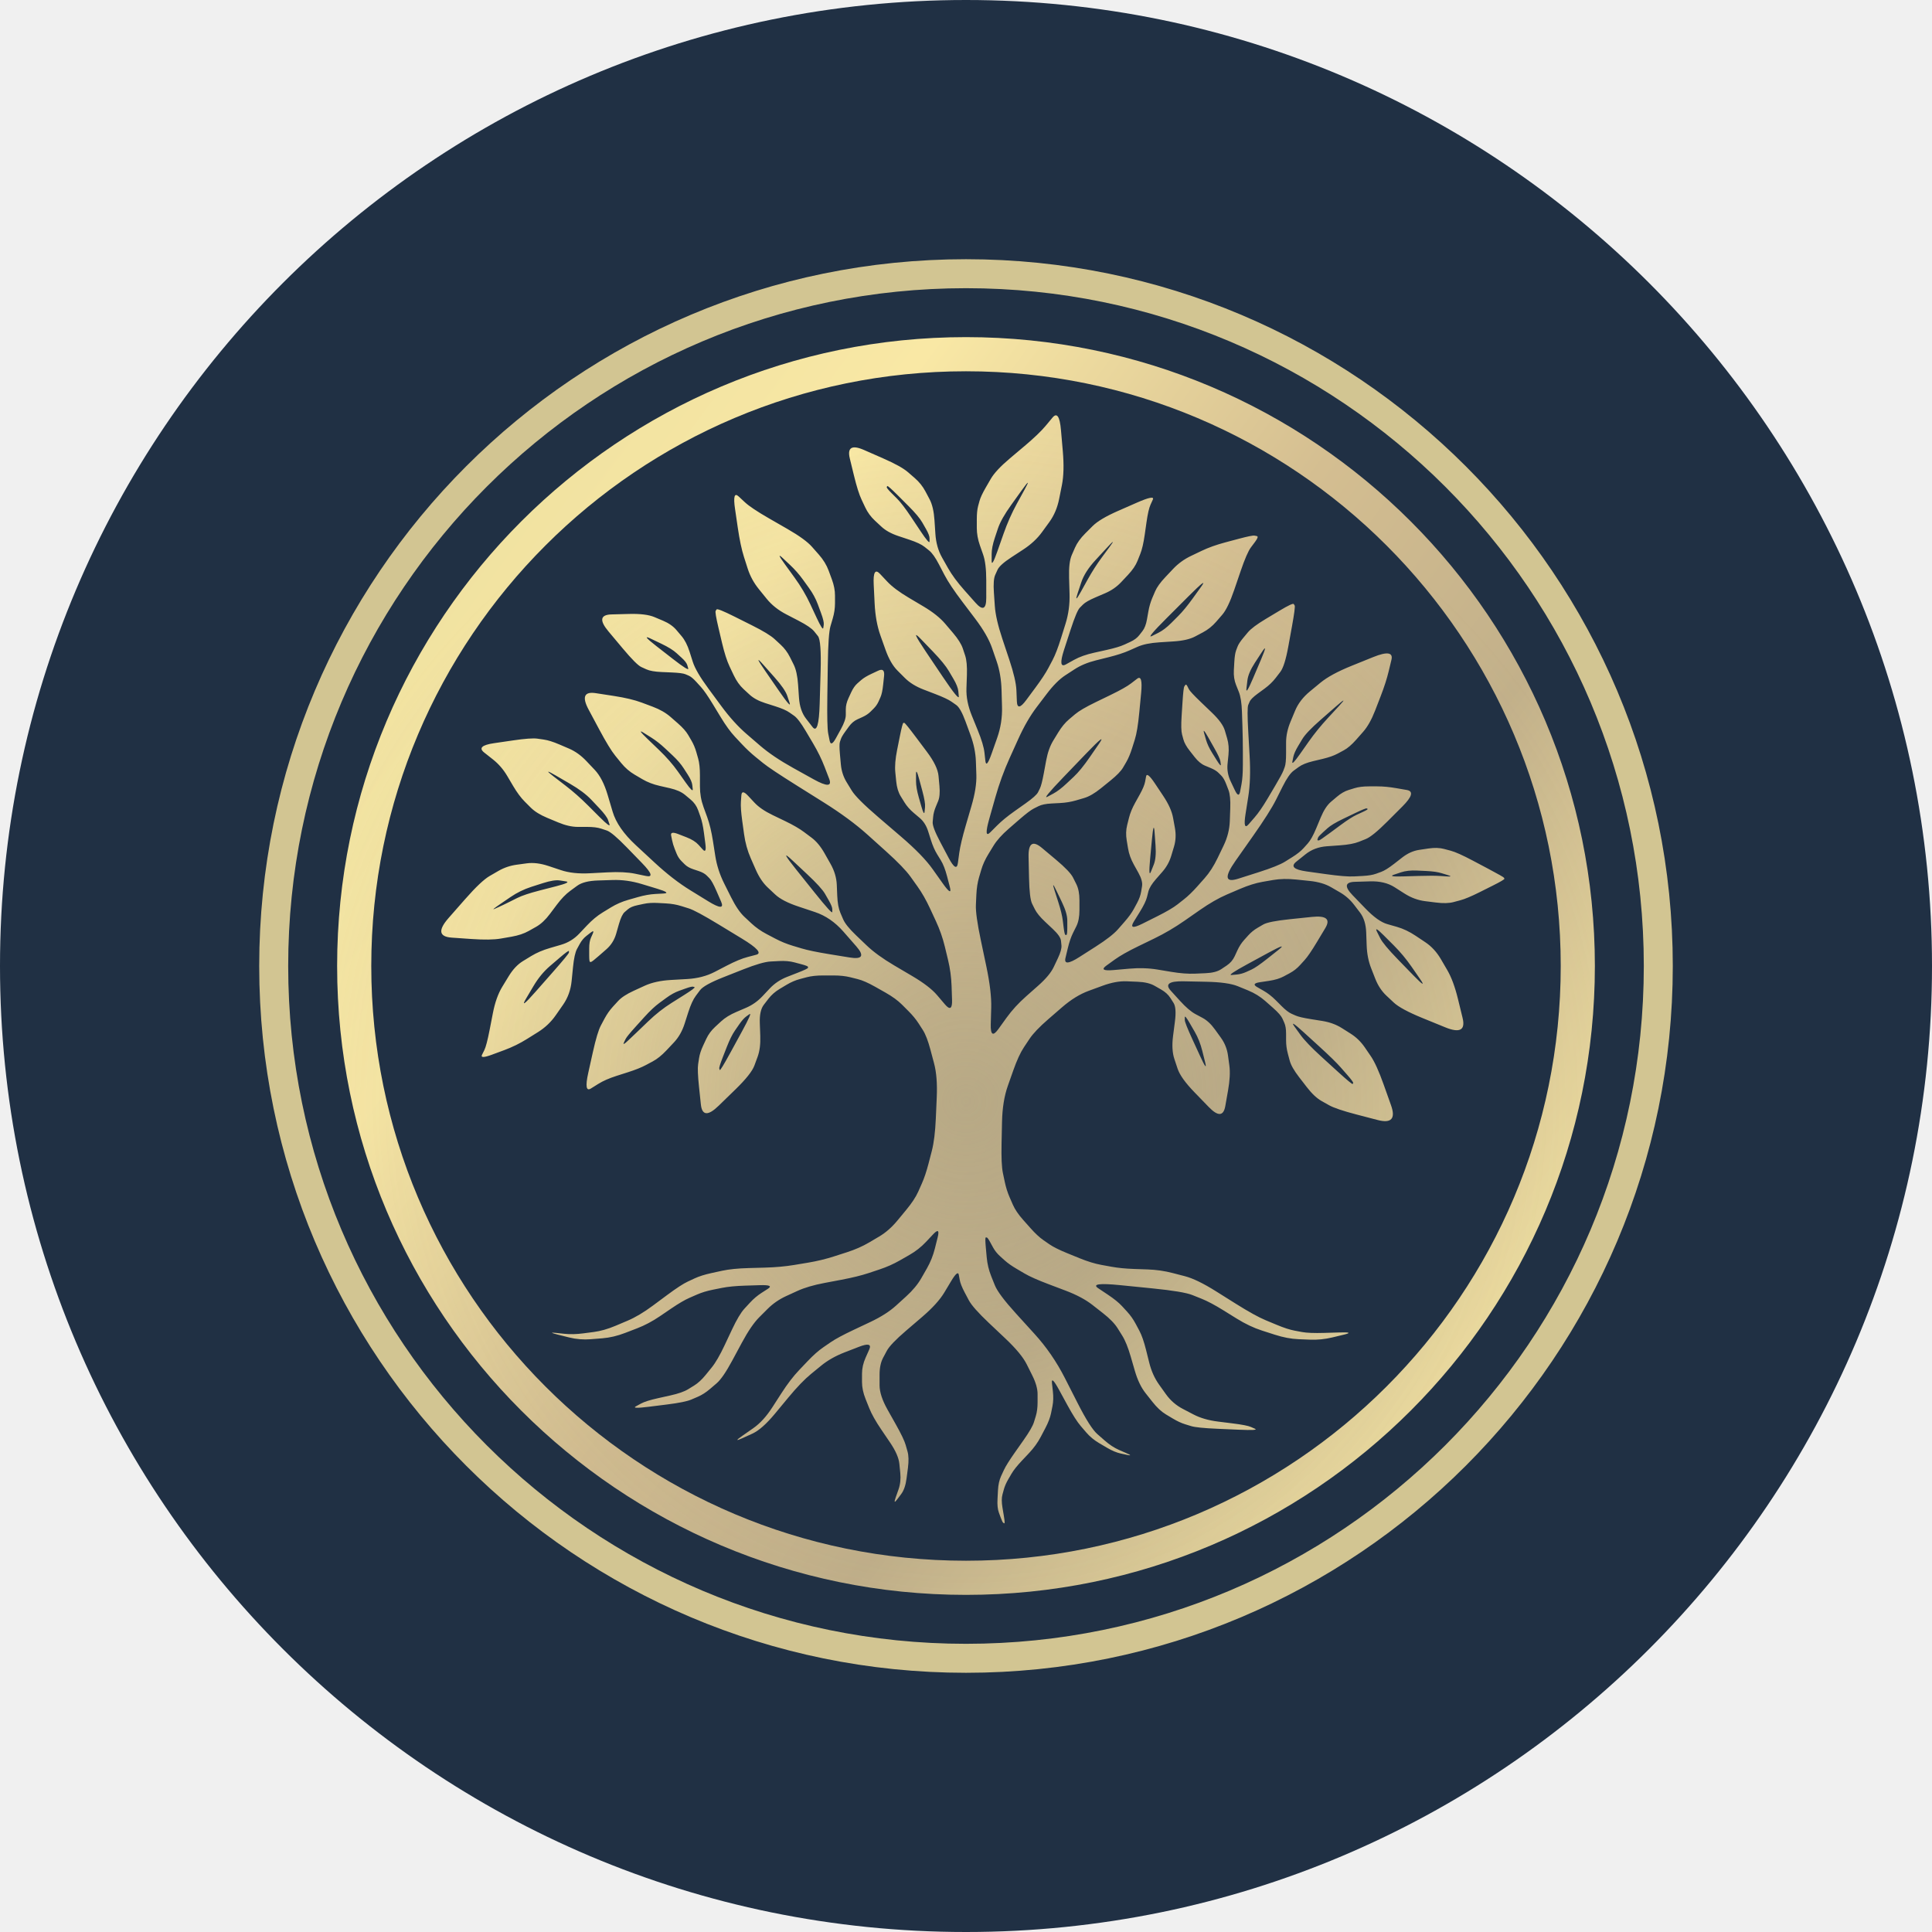
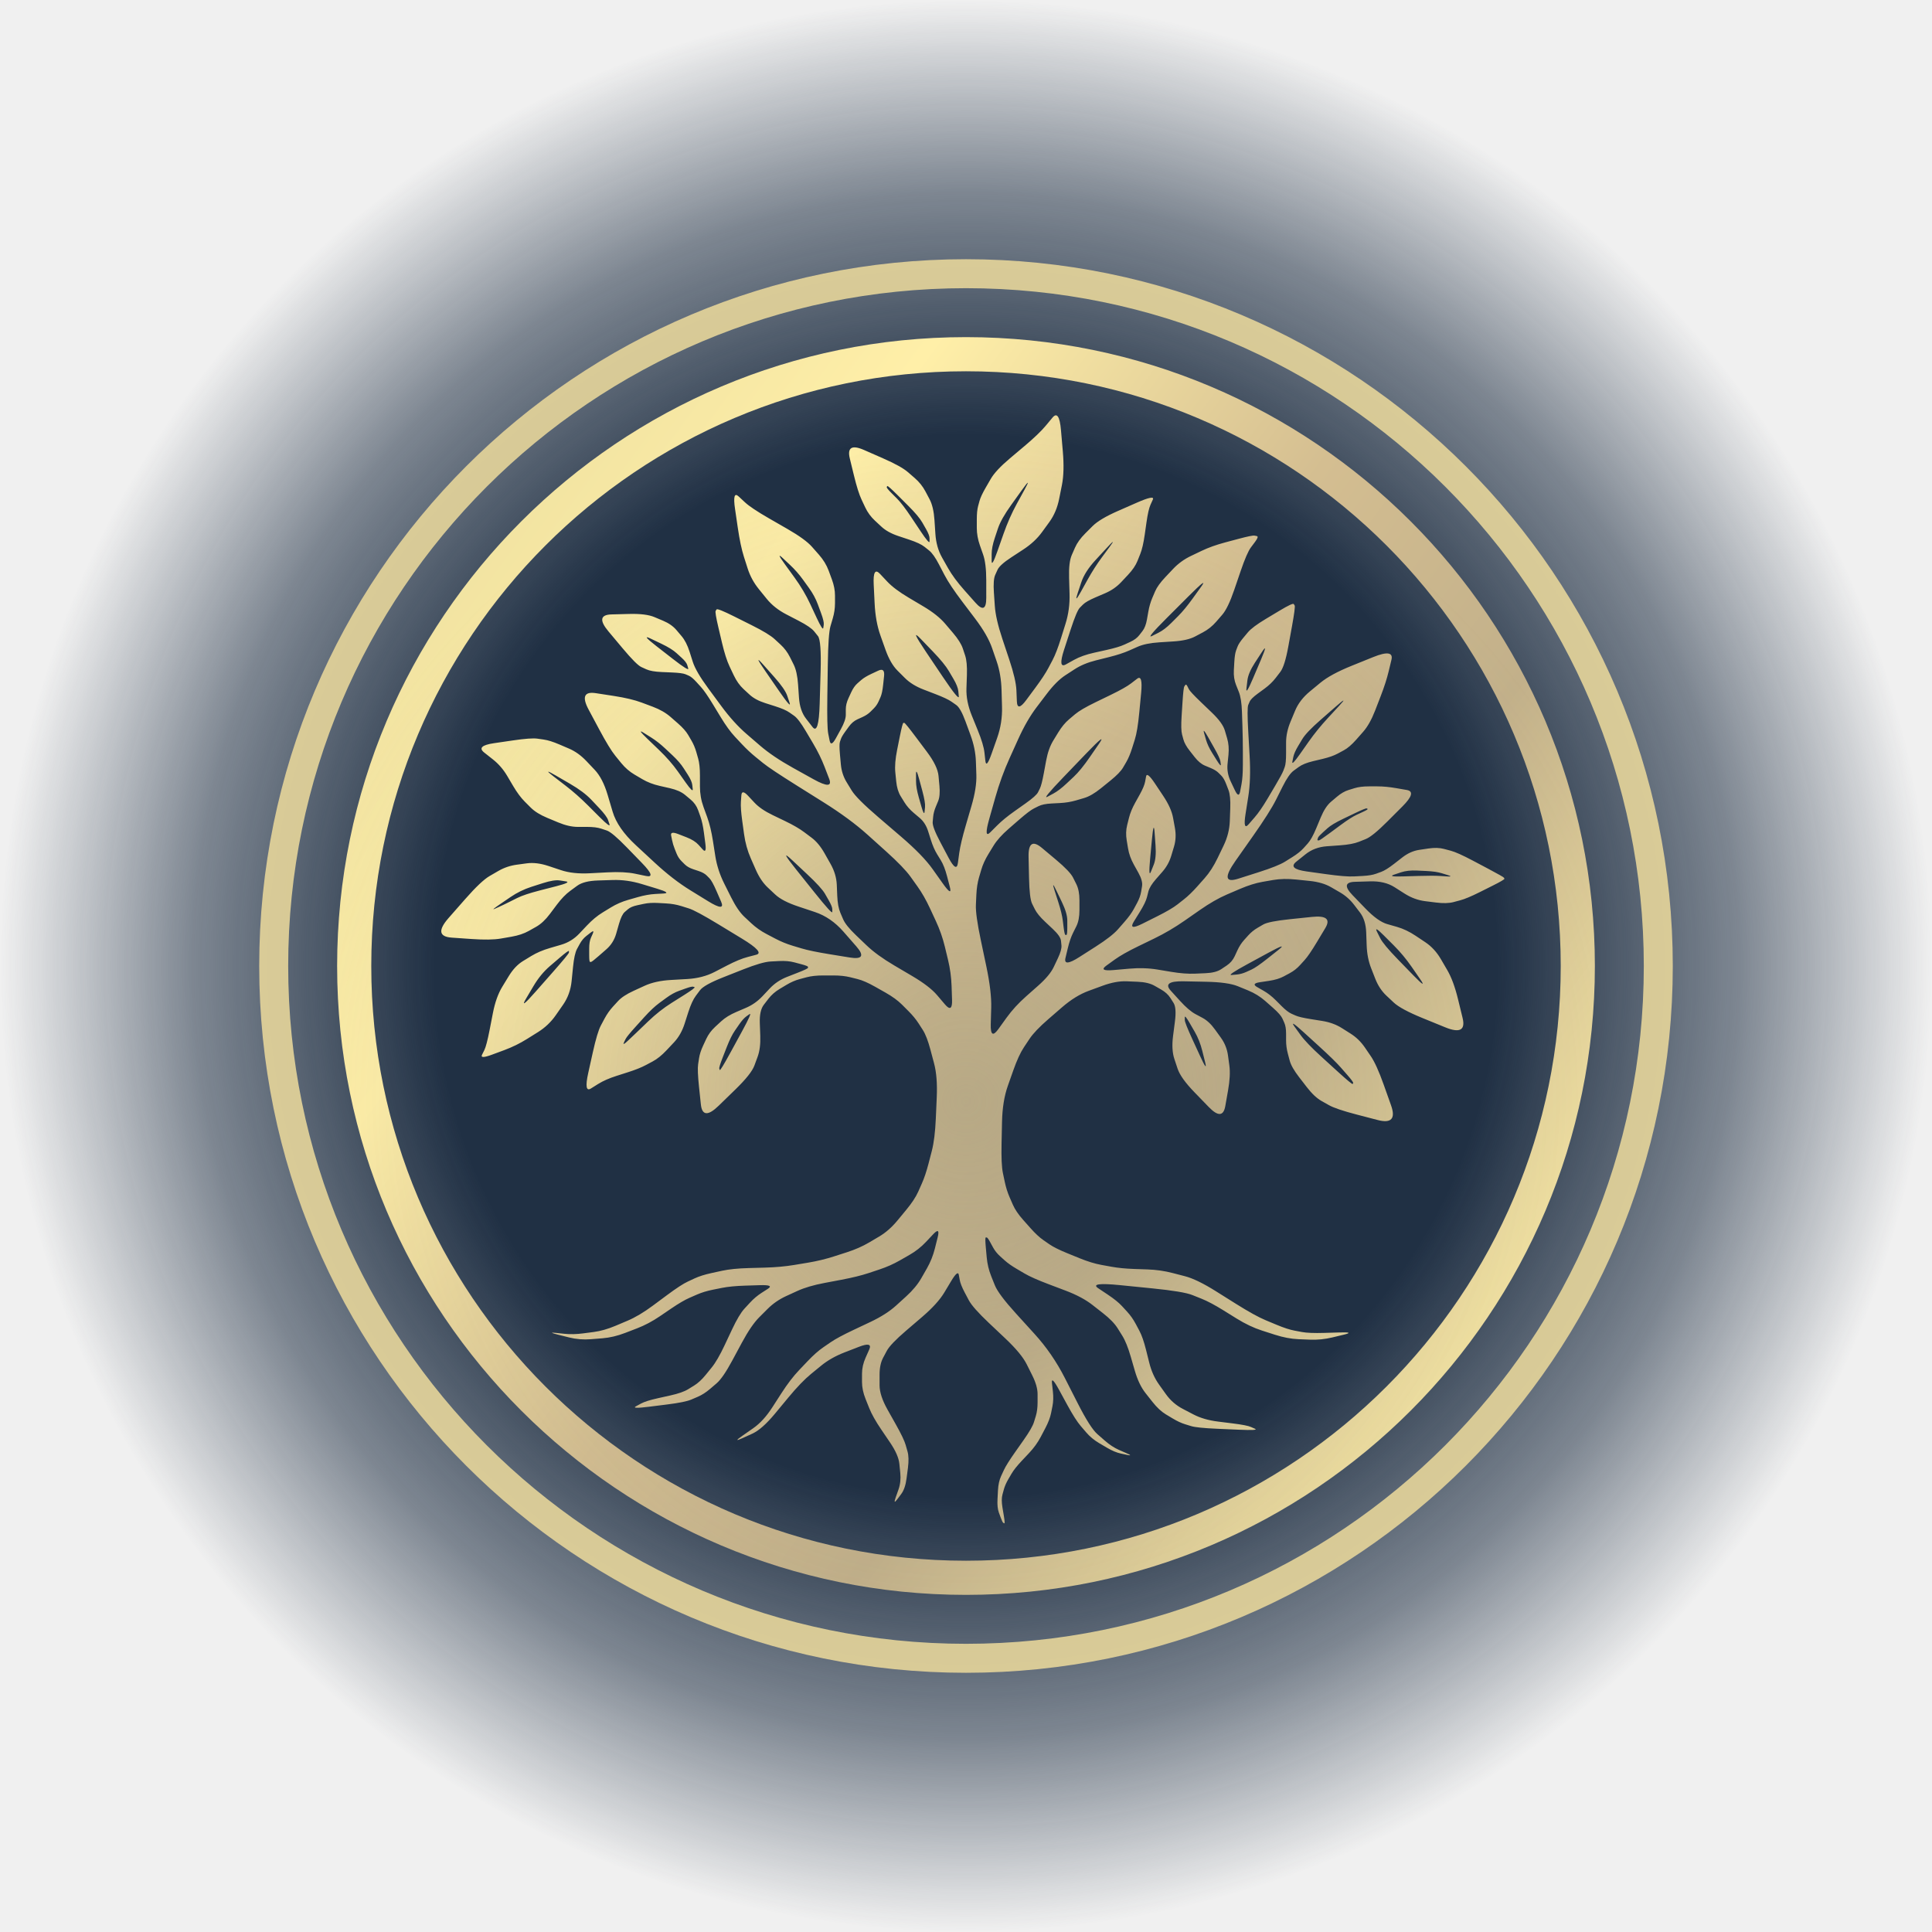
<svg xmlns="http://www.w3.org/2000/svg" viewBox="0 0 1200 1200">
-   <circle cx="600" cy="600" r="600" fill="#203044" />
  <defs>
-     <linearGradient id="mark-gold" x1="0" y1="144" x2="1200" y2="1032" gradientUnits="userSpaceOnUse">
+     <radialGradient id="halo" cx="600" cy="600" r="600" gradientUnits="userSpaceOnUse">
+       <stop offset="0" stop-color="#203044" />
+       <stop offset=".55" stop-color="#203044" />
+       <stop offset=".8" stop-color="#203044" stop-opacity=".55" />
+       <stop offset="1" stop-color="#203044" stop-opacity="0" />
+     </radialGradient>
+   </defs>
+   <circle cx="600" cy="600" r="600" fill="url(#halo)" />
+   <defs>
+     <linearGradient id="fraunces-gold" x1="0" y1="144" x2="1200" y2="1032" gradientUnits="userSpaceOnUse">
      <stop offset="0" stop-color="#C2B08A" />
      <stop offset=".22" stop-color="#EFE1A0" />
-       <stop offset=".34" stop-color="#F9E8A5" />
+       <stop offset=".34" stop-color="#FFEFA8" />
      <stop offset=".5" stop-color="#D4BE91" />
      <stop offset=".62" stop-color="#C2B08A" />
-       <stop offset=".8" stop-color="#F9E8A5" />
+       <stop offset=".8" stop-color="#FFEFA8" />
      <stop offset="1" stop-color="#A79D7F" />
    </linearGradient>
-     <radialGradient id="mark-grey" cx="600" cy="684" r="432" gradientUnits="userSpaceOnUse">
+     <radialGradient id="fraunces-grey" cx="600" cy="684" r="432" gradientUnits="userSpaceOnUse">
      <stop stop-color="#A79D7F" stop-opacity=".58" />
      <stop offset=".5" stop-color="#A79D7F" stop-opacity=".22" />
      <stop offset="1" stop-color="#A79D7F" stop-opacity="0" />
    </radialGradient>
-     <mask id="mark-shape" maskUnits="userSpaceOnUse" x="0" y="0" width="1200" height="1200" style="mask-type:alpha">
+     <mask id="fraunces-shape" maskUnits="userSpaceOnUse" x="0" y="0" width="1200" height="1200" style="mask-type:alpha">
      <g transform="translate(147.5349 147.5349) scale(0.8837209)">
        <circle cx="512" cy="512" r="430" fill="none" stroke="#FFFFFF" stroke-width="24" />
        <path d="M692.05 243.94L692.05 243.94Q697 238 698.32 253.18L699.68 268.82Q701 284 699.02 293.9L696.98 304.1Q695 314 689.72 321.26L684.28 328.74Q679 336 670.42 341.61L661.58 347.39Q653 353 651.35 356.63L649.65 360.37Q648 364 648.66 373.57L649.34 383.43Q650 393 654.95 407.85L660.05 423.15Q665 438 665.33 445.92L665.67 454.08Q666 462 672.6 453.09L679.4 443.91Q686 435 688.97 429.39L692.03 423.61Q695 418 698.3 407.44L701.7 396.56Q705 386 704.67 374.45L704.33 362.55Q704 351 706.31 345.72L708.69 340.28Q711 335 716.28 329.72L721.72 324.28Q727 319 740.53 313.06L754.47 306.94Q768 301 766.35 304.63L764.65 308.37Q763 312 761.68 321.24L760.32 330.76Q759 340 757.02 344.95L754.98 350.05Q753 355 748.05 360.28L742.95 365.72Q738 371 731.07 373.97L723.93 377.03Q717 380 714.69 382.31L712.31 384.69Q710 387 705.38 401.19L700.62 415.81Q696 430 701.94 426.7L708.06 423.3Q714 420 722.91 418.02L732.09 415.98Q741 414 745.29 412.02L749.71 409.98Q754 408 756.31 405.03L758.69 401.97Q761 399 761.99 393.39L763.01 387.61Q764 382 765.98 377.38L768.02 372.62Q770 368 775.61 362.06L781.39 355.94Q787 350 794.59 346.37L802.41 342.63Q810 339 819.9 336.36L830.1 333.64Q840 331 841.65 331.33L843.35 331.67Q845 332 842.03 335.96L838.97 340.04Q836 344 831.38 357.53L826.62 371.47Q822 385 817.71 389.95L813.29 395.05Q809 400 803.39 402.97L797.61 406.03Q792 409 781.77 409.66L771.23 410.34Q761 411 755.06 413.64L748.94 416.36Q743 419 733.76 421.31L724.24 423.69Q715 426 708.4 430.29L701.6 434.71Q695 439 687.74 448.57L680.26 458.43Q673 468 666.73 481.86L660.27 496.14Q654 510 649.71 525.18L645.29 540.82Q641 556 645.95 551.05L651.05 545.95Q656 541 663.92 535.39L672.08 529.61Q680 524 681.32 521.36L682.68 518.64Q684 516 685.65 507.09L687.35 497.91Q689 489 692.63 483.06L696.37 476.94Q700 471 704.29 467.37L708.71 463.63Q713 460 723.89 454.72L735.11 449.28Q746 444 750.29 440.7L754.71 437.3Q759 434 757.68 447.86L756.32 462.14Q755 476 753.02 482.27L750.98 488.73Q749 495 746.69 498.96L744.31 503.04Q742 507 735.07 512.61L727.93 518.39Q721 524 715.39 525.65L709.61 527.35Q704 529 697.73 529.33L691.27 529.67Q685 530 681.7 531.65L678.3 533.35Q675 535 667.41 541.6L659.59 548.4Q652 555 648.37 560.94L644.63 567.06Q641 573 639.35 578.61L637.65 584.39Q636 590 635.67 597.26L635.33 604.74Q635 612 638.96 630.81L643.04 650.19Q647 669 646.67 680.88L646.33 693.12Q646 705 651.94 696.75L658.06 688.25Q664 680 672.58 672.41L681.42 664.59Q690 657 692.97 650.73L696.03 644.27Q699 638 698.67 634.7L698.33 631.3Q698 628 692.39 622.72L686.61 617.28Q681 612 679.02 608.04L676.98 603.96Q675 600 674.67 584.82L674.33 569.18Q674 554 684.23 562.58L694.77 571.42Q705 580 707.31 584.62L709.69 589.38Q712 594 712 601.26L712 608.74Q712 616 709.69 620.62L707.31 625.38Q705 630 703.35 636.93L701.65 644.07Q700 651 711.88 643.41L724.12 635.59Q736 628 740.62 622.72L745.38 617.28Q750 612 752.31 607.71L754.69 603.29Q757 599 757.66 595.04L758.34 590.96Q759 587 755.7 581.06L752.3 574.94Q749 569 748.01 563.06L746.99 556.94Q746 551 747.32 545.72L748.68 540.28Q750 535 753.3 529.06L756.7 522.94Q760 517 760.66 513.37L761.34 509.63Q762 506 767.94 514.91L774.06 524.09Q780 533 781.32 540.26L782.68 547.74Q784 555 782.02 561.6L779.98 568.4Q778 575 773.38 580.28L768.62 585.72Q764 591 763.01 594.96L761.99 599.04Q761 603 756.71 609.93L752.29 617.07Q748 624 758.56 618.72L769.44 613.28Q780 608 784.62 604.37L789.38 600.63Q794 597 799.28 591.06L804.72 584.94Q810 579 814.29 570.09L818.71 560.91Q823 552 823.33 542.76L823.67 533.24Q824 524 822.35 519.71L820.65 515.29Q819 511 817.02 509.02L814.98 506.98Q813 505 809.04 503.35L804.96 501.65Q801 500 797.37 495.38L793.63 490.62Q790 486 789.01 482.37L787.99 478.63Q787 475 787.66 464.77L788.34 454.23Q789 444 789.66 443.01L790.34 441.99Q791 441 791.99 442.98L793.01 445.02Q794 447 801.92 454.59L810.08 462.41Q818 470 819.65 475.61L821.35 481.39Q823 487 822.34 493.6L821.66 500.4Q821 507 823.97 513.27L827.03 519.73Q830 526 830.99 520.72L832.01 515.28Q833 510 833 500.76L833 491.24Q833 482 832.67 472.1L832.33 461.9Q832 452 830.02 447.05L827.98 441.95Q826 437 826.33 431.06L826.67 424.94Q827 419 827.99 416.36L829.01 413.64Q830 411 833.3 407.04L836.7 402.96Q840 399 849.9 393.06L860.1 386.94Q870 381 870.66 381.99L871.34 383.01Q872 384 869.36 398.52L866.64 413.48Q864 428 860.7 432.29L857.3 436.71Q854 441 849.05 444.63L843.95 448.37Q839 452 838.01 454.31L836.99 456.69Q836 459 836.99 476.49L838.01 494.51Q839 512 837.02 524.54L834.98 537.46Q833 550 837.29 545.05L841.71 539.95Q846 535 851.28 526.09L856.72 516.91Q862 508 862.99 505.36L864.01 502.64Q865 500 865 492.41L865 484.59Q865 477 868.3 469.08L871.7 460.92Q875 453 882.59 446.73L890.41 440.27Q898 434 913.51 427.73L929.49 421.27Q945 415 943.02 423.25L940.98 431.75Q939 440 935.04 450.23L930.96 460.77Q927 471 922.05 476.61L916.95 482.39Q912 488 907.71 490.31L903.29 492.69Q899 495 892.07 496.65L884.93 498.35Q878 500 874.37 502.64L870.63 505.36Q867 508 862.38 517.24L857.62 526.76Q853 536 840.46 553.82L827.54 572.18Q815 590 829.52 585.38L844.48 580.62Q859 576 864.28 572.7L869.72 569.3Q875 566 877.97 562.7L881.03 559.3Q884 556 887.3 548.08L890.7 539.92Q894 532 898.29 528.37L902.71 524.63Q907 521 911.29 519.68L915.71 518.32Q920 517 926.27 517L932.73 517Q939 517 946.59 518.32L954.41 519.68Q962 521 951.11 531.89L939.89 543.11Q929 554 924.05 555.98L918.95 558.02Q914 560 904.76 560.66L895.24 561.34Q886 562 879.4 567.28L872.6 572.72Q866 578 880.19 579.98L894.81 582.02Q909 584 915.27 583.67L921.73 583.33Q928 583 931.63 581.68L935.37 580.32Q939 579 944.94 574.38L951.06 569.62Q957 565 963.6 564.01L970.4 562.99Q977 562 981.95 563.32L987.05 564.68Q992 566 1003.22 571.94L1014.78 578.06Q1026 584 1026.33 584.66L1026.67 585.34Q1027 586 1017.76 590.62L1008.24 595.38Q999 600 994.05 601.32L988.95 602.68Q984 604 976.08 603.01L967.92 601.99Q960 601 952.74 596.38L945.26 591.62Q938 587 927.11 587.33L915.89 587.67Q905 588 914.24 597.57L923.76 607.43Q933 617 939.93 618.98L947.07 621.02Q954 623 960.93 627.62L968.07 632.38Q975 637 979.62 644.92L984.38 653.08Q989 661 992.3 674.53L995.7 688.47Q999 702 982.83 695.4L966.17 688.6Q950 682 944.72 677.05L939.28 671.95Q934 667 931.03 659.41L927.97 651.59Q925 644 924.67 634.76L924.33 625.24Q924 616 919.71 610.39L915.29 604.61Q911 599 904.73 595.37L898.27 591.63Q892 588 882.43 587.01L872.57 585.99Q863 585 855.41 586.32L847.59 587.68Q840 589 830.76 592.96L821.24 597.04Q812 601 801.11 608.59L789.89 616.41Q779 624 767.45 629.61L755.55 635.39Q744 641 738.06 645.29L731.94 649.71Q726 654 737.22 653.01L748.78 651.99Q760 651 769.9 652.65L780.1 654.35Q790 656 797.59 655.67L805.41 655.33Q813 655 816.96 652.36L821.04 649.64Q825 647 826.98 642.71L829.02 638.29Q831 634 833.97 630.7L837.03 627.3Q840 624 843.96 621.69L848.04 619.31Q852 617 867.84 615.35L884.16 613.65Q900 612 894.06 621.9L887.94 632.1Q882 642 878.7 645.63L875.3 649.37Q872 653 867.71 655.31L863.29 657.69Q859 660 852.4 660.99L845.6 662.01Q839 663 843.62 665.64L848.38 668.36Q853 671 857.29 675.29L861.71 679.71Q866 684 868.97 685.32L872.03 686.68Q875 688 883.25 689.32L891.75 690.68Q900 692 906.27 695.96L912.73 700.04Q919 704 923.29 710.27L927.71 716.73Q932 723 937.28 737.85L942.72 753.15Q948 768 932.82 764.04L917.18 759.96Q902 756 896.72 753.03L891.28 749.97Q886 747 880.39 739.74L874.61 732.26Q869 725 867.68 720.05L866.32 714.95Q865 710 865 705.05L865 699.95Q865 695 863.68 692.03L862.32 688.97Q861 686 855.39 681.05L849.61 675.95Q844 671 836.74 668.03L829.26 664.97Q822 662 805.83 661.67L789.17 661.33Q773 661 779.6 668.26L786.4 675.74Q793 683 797.95 685.64L803.05 688.36Q808 691 812.29 696.94L816.71 703.06Q821 709 821.99 716.26L823.01 723.74Q824 731 822.02 742.22L819.98 753.78Q818 765 807.77 754.44L797.23 743.56Q787 733 784.69 726.07L782.31 718.93Q780 712 781.32 701.77L782.68 691.23Q784 681 781.69 677.37L779.31 673.63Q777 670 772.38 667.36L767.62 664.64Q763 662 755.08 661.67L746.92 661.33Q739 661 729.1 664.63L718.9 668.37Q709 672 699.1 680.58L688.9 689.42Q679 698 675.04 703.94L670.96 710.06Q667 716 663.04 727.22L658.96 738.78Q655 750 654.67 765.51L654.33 781.49Q654 797 655.32 803.27L656.68 809.73Q658 816 660.31 821.28L662.69 826.72Q665 832 670.28 837.94L675.72 844.06Q681 850 685.29 852.97L689.71 856.03Q694 859 702.91 862.63L712.09 866.37Q721 870 728.26 871.32L735.74 872.68Q743 874 752.57 874.33L762.43 874.67Q772 875 780.91 877.31L790.09 879.69Q799 882 813.19 890.91L827.81 900.09Q842 909 849.92 912.3L858.08 915.7Q866 919 871.28 919.99L876.72 921.01Q882 922 893.22 921.67L904.78 921.33Q916 921 907.75 922.98L899.25 925.02Q891 927 882.75 926.67L874.25 926.33Q866 926 856.76 923.03L847.24 919.97Q838 917 828.43 911.06L818.57 904.94Q809 899 802.4 896.36L795.6 893.64Q789 891 765.9 888.69L742.1 886.31Q719 884 725.93 888.62L733.07 893.38Q740 898 743.63 901.96L747.37 906.04Q751 910 753.64 914.95L756.36 920.05Q759 925 761.31 934.24L763.69 943.76Q766 953 770.95 959.93L776.05 967.07Q781 974 788.59 977.96L796.41 982.04Q804 986 814.56 987.32L825.44 988.68Q836 990 838.97 991.32L842.03 992.68Q845 994 829.82 993.34L814.18 992.66Q799 992 794.71 990.68L790.29 989.32Q786 988 781.05 985.03L775.95 981.97Q771 979 766.05 972.73L760.95 966.27Q756 960 753.03 949.77L749.97 939.23Q747 929 743.7 923.72L740.3 918.28Q737 913 729.41 907.06L721.59 900.94Q714 895 701.79 890.38L689.21 885.62Q677 881 671.39 877.7L665.61 874.3Q660 871 656.7 868.03L653.3 864.97Q650 862 648.02 858.37L645.98 854.63Q644 851 643.34 851L642.66 851Q642 851 642.66 858.26L643.34 865.74Q644 873 646.64 879.6L649.36 886.4Q652 893 665.2 907.52L678.8 922.48Q692 937 701.24 955.15L710.76 973.85Q720 992 725.28 996.62L730.72 1001.38Q736 1006 741.28 1008.31L746.72 1010.69Q752 1013 747.38 1012.01L742.62 1010.99Q738 1010 732.39 1006.7L726.61 1003.3Q721 1000 717.04 995.38L712.96 990.62Q709 986 703.06 975.11L696.94 963.89Q691 953 691.66 958.94L692.34 965.06Q693 971 692.01 975.95L690.99 981.05Q690 986 686.7 992.27L683.3 998.73Q680 1005 674.72 1010.61L669.28 1016.39Q664 1022 661.69 1025.96L659.31 1030.04Q657 1034 656.01 1037.63L654.99 1041.37Q654 1045 654.99 1050.94L656.01 1057.06Q657 1063 656.34 1062.67L655.66 1062.33Q655 1062 653.68 1058.37L652.32 1054.63Q651 1051 651.33 1044.73L651.67 1038.27Q652 1032 653.98 1027.71L656.02 1023.29Q658 1019 664.27 1010.09L670.73 1000.91Q677 992 678.32 987.71L679.68 983.29Q681 979 681 973.06L681 966.94Q681 961 677.04 953.08L672.96 944.92Q669 937 657.12 925.78L644.88 914.22Q633 903 630.03 897.39L626.97 891.61Q624 886 623.34 882.37L622.66 878.63Q622 875 617.05 883.25L611.95 891.75Q607 900 595.45 909.9L583.55 920.1Q572 930 569.36 934.95L566.64 940.05Q564 945 564 952.59L564 960.41Q564 968 569.94 978.56L576.06 989.44Q582 1000 583.32 1004.62L584.68 1009.38Q586 1014 585.01 1021.59L583.99 1029.41Q583 1037 580.03 1040.96L576.97 1045.04Q574 1049 575.98 1043.39L578.02 1037.61Q580 1032 579.34 1025.4L578.66 1018.6Q578 1012 571.73 1002.76L565.27 993.24Q559 984 556.36 977.4L553.64 970.6Q551 964 551 958.06L551 951.94Q551 946 553.64 940.06L556.36 933.94Q559 928 548.77 931.96L538.23 936.04Q528 940 520.74 945.94L513.26 952.06Q506 958 496.43 969.55L486.57 981.45Q477 993 469.74 996.3L462.26 999.7Q455 1003 462.59 997.72L470.41 992.28Q478 987 484.6 976.77L491.4 966.23Q498 956 504.27 949.4L510.73 942.6Q517 936 522.28 932.37L527.72 928.63Q533 925 544.88 919.39L557.12 913.61Q569 908 576.26 901.4L583.74 894.6Q591 888 594.96 881.07L599.04 873.93Q603 867 604.98 859.08L607.02 850.92Q609 843 603.72 848.61L598.28 854.39Q593 860 586.07 863.96L578.93 868.04Q572 872 564.08 874.64L555.92 877.36Q548 880 535.79 882.31L523.21 884.69Q511 887 503.08 890.63L494.92 894.37Q487 898 481.06 903.94L474.94 910.06Q469 916 462.07 928.87L454.93 942.13Q448 955 443.38 958.96L438.62 963.04Q434 967 429.38 968.98L424.62 971.02Q420 973 406.8 974.65L393.2 976.35Q380 978 383.63 976.02L387.37 973.98Q391 972 399.91 970.02L409.09 967.98Q418 966 422.29 963.36L426.71 960.64Q431 958 435.29 952.72L439.71 947.28Q444 942 449.28 930.78L454.72 919.22Q460 908 463.96 903.71L468.04 899.29Q472 895 476.62 892.03L481.38 888.97Q486 886 475.44 886.33L464.56 886.67Q454 887 447.4 888.32L440.6 889.68Q434 891 428.72 893.31L423.28 895.69Q418 898 409.75 903.61L401.25 909.39Q393 915 384.42 918.3L375.58 921.7Q367 925 358.75 925.66L350.25 926.34Q342 927 334.08 925.02L325.92 922.98Q318 921 324.27 921.66L330.73 922.34Q337 923 344.59 922.01L352.41 920.99Q360 920 368.58 916.37L377.42 912.63Q386 909 396.23 901.41L406.77 893.59Q417 886 421.95 883.69L427.05 881.31Q432 879 439.59 877.35L447.41 875.65Q455 874 466.88 873.67L479.12 873.33Q491 873 500.9 871.35L511.1 869.65Q521 868 530.24 865.03L539.76 861.97Q549 859 556.26 854.71L563.74 850.29Q571 846 577.27 838.41L583.73 830.59Q590 823 592.64 817.06L595.36 810.94Q598 805 600.31 796.09L602.69 786.91Q605 778 605.66 762.82L606.34 747.18Q607 732 604.36 722.1L601.64 711.9Q599 702 596.03 697.38L592.97 692.62Q590 688 585.38 683.38L580.62 678.62Q576 674 568.41 669.71L560.59 665.29Q553 661 547.72 659.68L542.28 658.32Q537 657 529.74 657L522.26 657Q515 657 510.05 658.32L504.95 659.68Q500 661 495.05 663.97L489.95 667.03Q485 670 481.7 674.29L478.3 678.71Q475 683 475.33 692.24L475.67 701.76Q476 711 473.69 717.27L471.31 723.73Q469 730 457.12 741.55L444.88 753.45Q433 765 431.68 752.46L430.32 739.54Q429 727 429.66 722.71L430.34 718.29Q431 714 433.31 709.05L435.69 703.95Q438 699 442.29 695.04L446.71 690.96Q451 687 457.93 684.03L465.07 680.97Q472 678 477.28 672.39L482.72 666.61Q488 661 495.59 658.03L503.41 654.97Q511 652 511 651.34L511 650.66Q511 650 506.05 648.68L500.95 647.32Q496 646 489.73 646.33L483.27 646.67Q477 647 462.81 652.61L448.19 658.39Q434 664 431.03 667.96L427.97 672.04Q425 676 422.36 684.25L419.64 692.75Q417 701 411.72 706.61L406.28 712.39Q401 718 396.05 720.64L390.95 723.36Q386 726 377.75 728.64L369.25 731.36Q361 734 355.72 737.3L350.28 740.7Q345 744 348.3 729.15L351.7 713.85Q355 699 357.64 694.05L360.36 688.95Q363 684 366.63 680.04L370.37 675.96Q374 672 381.92 668.37L390.08 664.63Q398 661 409.55 660.34L421.45 659.66Q433 659 441.91 654.38L451.09 649.62Q460 645 466.27 643.35L472.73 641.65Q479 640 462.17 629.77L444.83 619.23Q428 609 422.72 607.35L417.28 605.65Q412 604 406.06 603.67L399.94 603.33Q394 603 389.38 603.99L384.62 605.01Q380 606 377.69 607.98L375.31 610.02Q373 612 371.02 618.93L368.98 626.07Q367 633 361.72 637.62L356.28 642.38Q351 647 350.34 647L349.66 647Q349 647 349 642.05L349 636.95Q349 632 350.32 629.03L351.68 625.97Q353 623 350.03 625.31L346.97 627.69Q344 630 342.02 633.63L339.98 637.37Q338 641 337.01 650.9L335.99 661.1Q335 671 329.72 678.59L324.28 686.41Q319 694 311.08 698.95L302.92 704.05Q295 709 286.09 712.3L276.91 715.7Q268 719 269.65 715.7L271.35 712.3Q273 709 275.31 697.12L277.69 684.88Q280 673 284.62 665.41L289.38 657.59Q294 650 299.94 646.37L306.06 642.63Q312 639 319.92 636.69L328.08 634.31Q336 632 341.61 626.06L347.39 619.94Q353 614 358.94 610.37L365.06 606.63Q371 603 377.93 601.02L385.07 598.98Q392 597 397.94 596.67L404.06 596.33Q410 596 399.11 592.7L387.89 589.3Q377 586 366.44 586.33L355.56 586.67Q345 587 340.05 590.63L334.95 594.37Q330 598 325.05 604.6L319.95 611.4Q315 618 309.72 620.97L304.28 624.03Q299 627 291.41 628.32L283.59 629.68Q276 631 261.81 630.01L247.19 628.99Q233 628 244.88 614.47L257.12 600.53Q269 587 275.27 583.37L281.73 579.63Q288 576 295.26 575.01L302.74 573.99Q310 573 318.91 575.97L328.09 579.03Q337 582 349.54 581.34L362.46 580.66Q375 580 382.92 581.65L391.08 583.35Q399 585 388.11 573.78L376.89 562.22Q366 551 362.04 549.68L357.96 548.32Q354 547 347.4 547L340.6 547Q334 547 326.08 543.7L317.92 540.3Q310 537 305.71 532.71L301.29 528.29Q297 524 292.71 516.74L288.29 509.26Q284 502 277.73 497.05L271.27 491.95Q265 487 278.53 485.02L292.47 482.98Q306 481 310.62 481.66L315.38 482.34Q320 483 326.93 485.97L334.07 489.03Q341 492 346.94 498.27L353.06 504.73Q359 511 362.63 523.21L366.37 535.79Q370 548 383.53 560.54L397.47 573.46Q411 586 423.87 593.92L437.13 602.08Q450 610 446.7 602.41L443.3 594.59Q440 587 438.02 585.02L435.98 582.98Q434 581 430.04 579.68L425.96 578.32Q422 577 419.69 574.69L417.31 572.31Q415 570 413.68 566.7L412.32 563.3Q411 560 410.34 556.7L409.66 553.3Q409 550 414.94 552.31L421.06 554.69Q427 557 429.97 560.3L433.03 563.7Q436 567 435.01 559.41L433.99 551.59Q433 544 431.35 539.38L429.65 534.62Q428 530 424.04 526.7L419.96 523.3Q416 520 408.74 518.35L401.26 516.65Q394 515 388.39 511.7L382.61 508.3Q377 505 372.71 499.72L368.29 494.28Q364 489 356.41 474.81L348.59 460.19Q341 446 353.87 447.98L367.13 450.02Q380 452 387.92 454.97L396.08 458.03Q404 461 409.28 465.62L414.72 470.38Q420 475 422.31 478.96L424.69 483.04Q427 487 428.32 491.62L429.68 496.38Q431 501 431 508.92L431 517.08Q431 525 433.64 532.26L436.36 539.74Q439 547 440.65 557.56L442.35 568.44Q444 579 448.95 588.9L454.05 599.1Q459 609 463.95 613.62L469.05 618.38Q474 623 480.27 626.3L486.73 629.7Q493 633 499.6 634.98L506.4 637.02Q513 639 527.19 641.31L541.81 643.69Q556 646 546.76 635.44L537.24 624.56Q528 614 516.12 610.04L503.88 605.96Q492 602 486.72 597.05L481.28 591.95Q476 587 472.37 578.75L468.63 570.25Q465 562 463.68 552.43L462.32 542.57Q461 533 461.33 528.38L461.67 523.62Q462 519 466.62 523.95L471.38 529.05Q476 534 484.91 538.29L494.09 542.71Q503 547 508.28 550.96L513.72 555.04Q519 559 523.29 566.59L527.71 574.41Q532 582 532.33 589.92L532.67 598.08Q533 606 534.98 610.62L537.02 615.38Q539 620 546.59 627.26L554.41 634.74Q562 642 574.87 649.59L588.13 657.41Q601 665 606.61 671.6L612.39 678.4Q618 685 617.67 675.1L617.33 664.9Q617 655 614.69 645.43L612.31 635.57Q610 626 605.71 616.76L601.29 607.24Q597 598 592.05 591.07L586.95 583.93Q582 577 568.8 565.12L555.2 552.88Q542 541 522.53 528.79L502.47 516.21Q483 504 477.72 499.71L472.28 495.29Q467 491 462.05 485.72L456.95 480.28Q452 475 446.39 465.76L440.61 456.24Q435 447 431.7 443.37L428.3 439.63Q425 436 422.69 435.01L420.31 433.99Q418 433 410.41 432.67L402.59 432.33Q395 432 391.37 430.35L387.63 428.65Q384 427 373.77 414.79L363.23 402.21Q353 390 365.54 389.67L378.46 389.33Q391 389 397.27 391.64L403.73 394.36Q410 397 413.63 401.29L417.37 405.71Q421 410 423.31 417.26L425.69 424.74Q428 432 437.24 444.54L446.76 457.46Q456 470 465.57 478.25L475.43 486.75Q485 495 499.85 503.25L515.15 511.75Q530 520 526.7 511.42L523.3 502.58Q520 494 514.72 485.09L509.28 475.91Q504 467 500.7 464.69L497.3 462.31Q494 460 486.74 457.69L479.26 455.31Q472 453 467.71 449.04L463.29 444.96Q459 441 456.03 434.73L452.97 428.27Q450 422 447.36 410.78L444.64 399.22Q442 388 442.66 387.01L443.34 385.99Q444 385 456.54 391.27L469.46 397.73Q482 404 486.29 407.96L490.71 412.04Q495 416 497.64 421.28L500.36 426.72Q503 432 503.66 441.57L504.34 451.43Q505 461 509.62 466.94L514.38 473.06Q519 479 519.66 455.9L520.34 432.1Q521 409 518.36 405.7L515.64 402.3Q513 399 504.09 394.38L494.91 389.62Q486 385 480.39 378.07L474.61 370.93Q469 364 466.36 355.75L463.64 347.25Q461 339 459.02 325.47L456.98 311.53Q455 298 459.62 302.29L464.38 306.71Q469 311 482.2 318.59L495.8 326.41Q509 334 513.95 339.61L519.05 345.39Q524 351 526.31 357.27L528.69 363.73Q531 370 531 375.61L531 381.39Q531 387 529.35 392.61L527.65 398.39Q526 404 525.67 426.77L525.33 450.23Q525 473 525.99 477.95L527.01 483.05Q528 488 531.63 481.4L535.37 474.6Q539 468 539 464.04L539 459.96Q539 456 540.98 451.71L543.02 447.29Q545 443 547.64 440.69L550.36 438.31Q553 436 557.95 433.69L563.05 431.31Q568 429 567.34 435.27L566.66 441.73Q566 448 564.68 450.97L563.32 454.03Q562 457 559.69 459.31L557.31 461.69Q555 464 551.37 465.65L547.63 467.35Q544 469 541.36 472.63L538.64 476.37Q536 480 535.34 481.98L534.66 484.02Q534 486 534.66 493.26L535.34 500.74Q536 508 539.63 513.94L543.37 520.06Q547 526 563.17 539.86L579.83 554.14Q596 568 603.26 578.23L610.74 588.77Q618 599 616.02 591.41L613.98 583.59Q612 576 609.36 571.71L606.64 567.29Q604 563 602.02 556.73L599.98 550.27Q598 544 593.71 540.37L589.29 536.63Q585 533 582.36 528.71L579.64 524.29Q577 520 576.34 513.4L575.66 506.6Q575 500 576.98 490.1L579.02 479.9Q581 470 581.66 470L582.34 470Q583 470 590.92 480.56L599.08 491.44Q607 502 607.66 509.26L608.34 516.74Q609 524 607.35 527.96L605.65 532.04Q604 536 603.67 539.63L603.33 543.37Q603 547 608.94 558.22L615.06 569.78Q621 581 621.99 573.74L623.01 566.26Q624 559 627.96 545.47L632.04 531.53Q636 518 635.67 508.43L635.33 498.57Q635 489 631.37 479.1L627.63 468.9Q624 459 620.7 456.69L617.3 454.31Q614 452 605.42 448.7L596.58 445.3Q588 442 582.72 436.72L577.28 431.28Q572 426 568.37 415.77L564.63 405.23Q561 395 560.34 381.47L559.66 367.53Q559 354 564.28 359.61L569.72 365.39Q575 371 585.56 377.27L596.44 383.73Q607 390 612.61 396.6L618.39 403.4Q624 410 625.65 414.95L627.35 420.05Q629 425 628.67 434.57L628.33 444.43Q628 454 632.29 464.56L636.71 475.44Q641 486 641.66 491.94L642.34 498.06Q643 504 646.96 492.78L651.04 481.22Q655 470 654.67 458.12L654.33 445.88Q654 434 650.7 424.43L647.3 414.57Q644 405 634.76 392.79L625.24 380.21Q616 368 612.04 360.41L607.96 352.59Q604 345 600.7 342.36L597.3 339.64Q594 337 586.08 334.36L577.92 331.64Q570 329 565.38 324.71L560.62 320.29Q556 316 553.36 310.39L550.64 304.61Q548 299 545.03 286.79L541.97 274.21Q539 262 552.53 267.94L566.47 274.06Q580 280 584.95 284.29L590.05 288.71Q595 293 597.97 298.61L601.03 304.39Q604 310 604.66 319.9L605.34 330.1Q606 340 610.29 347.59L614.71 355.41Q619 363 626.92 371.91L635.08 381.09Q643 390 643 377.46L643 364.54Q643 352 640.69 345.4L638.31 338.6Q636 332 636 325.73L636 319.27Q636 313 636.99 309.37L638.01 305.63Q639 302 642.63 295.73L646.37 289.27Q650 283 660.56 274.09L671.44 264.91Q682 256 686.95 250.06ZM671.39 297.23L671.39 297.23Q677 287 669.41 297.56L661.59 308.44Q654 319 651.69 325.93L649.31 333.07Q647 340 647 344.95L647 350.05Q647 355 651.29 342.79L655.71 330.21Q660 318 665.61 307.77ZM577.59 301.59L577.59 301.59Q570 294 569.67 294.66L569.33 295.34Q569 296 572.96 299.96L577.04 304.04Q581 308 587.6 317.9L594.4 328.1Q601 338 601 335.69L601 333.31Q601 331 598.36 326.38L595.64 321.62Q593 317 585.41 309.41ZM734.39 339.59L734.39 339.59Q740 332 732.08 340.58L723.92 349.42Q716 358 713.36 365.92L710.64 374.08Q708 382 712.95 373.09L718.05 363.91Q723 355 728.61 347.41ZM492.28 347.95L492.28 347.95Q487 343 493.93 352.57L501.07 362.43Q508 372 512.62 381.9L517.38 392.1Q522 402 522.33 399.69L522.67 397.31Q523 395 520.69 388.73L518.31 382.27Q516 376 511.71 370.06L507.29 363.94Q503 358 497.72 353.05ZM802.06 369.25L802.06 369.25Q808 361 792.49 376.51L776.51 392.49Q761 408 765.62 405.69L770.38 403.31Q775 401 779.95 396.05L785.05 390.95Q790 386 795.94 377.75ZM594.58 407.91L594.58 407.91Q586 399 598.21 417.15L610.79 435.85Q623 454 622.67 450.37L622.33 446.63Q622 443 618.7 437.39L615.3 431.61Q612 426 603.42 417.09ZM394.59 407.63L394.59 407.63Q387 404 398.88 413.24L411.12 422.76Q423 432 422.34 429.69L421.66 427.31Q421 425 417.37 421.7L413.63 418.3Q410 415 402.41 411.37ZM846.39 423.2L846.39 423.2Q852 410 847.05 417.59L841.95 425.41Q837 433 836.34 438.61L835.66 444.39Q835 450 840.61 436.8ZM477.92 426.91L477.92 426.91Q470 418 479.57 431.86L489.43 446.14Q499 460 497.35 455.05L495.65 449.95Q494 445 486.08 436.09ZM904.08 457.58L904.08 457.58Q912 449 901.44 458.24L890.56 467.76Q880 477 877.03 481.95L873.97 487.05Q871 492 870.34 495.3L869.66 498.7Q869 502 875.27 493.09L881.73 483.91Q888 475 895.92 466.42ZM807.29 480.59L807.29 480.59Q803 473 804.32 477.62L805.68 482.38Q807 487 810.3 492.28L813.7 497.72Q817 503 816.67 500.69L816.33 498.31Q816 496 811.71 488.41ZM389.28 477.3L389.28 477.3Q384 474 392.25 481.92L400.75 490.08Q409 498 414.61 505.92L420.39 514.08Q426 522 425.67 519.03L425.33 515.97Q425 513 422.03 508.38L418.97 503.62Q416 499 410.72 494.05L405.28 488.95Q400 484 394.72 480.7ZM726.4 485.57L726.4 485.57Q733 476 716.83 492.83L700.17 510.17Q684 527 688.29 524.69L692.71 522.31Q697 520 702.28 515.05L707.72 509.95Q713 505 719.6 495.43ZM324.23 508.94L324.23 508.94Q314 503 322.58 509.6L331.42 516.4Q340 523 348.25 531.25L356.75 539.75Q365 548 364.01 545.03L362.99 541.97Q362 539 356.39 533.06L350.61 526.94Q345 521 334.77 515.06ZM593.31 511.58L593.31 511.58Q591 503 591 507.95L591 513.05Q591 518 592.98 524.93L595.02 532.07Q597 539 597.33 535.7L597.67 532.3Q598 529 595.69 520.42ZM924.66 533.33L924.66 533.33Q924 533 915.75 536.96L907.25 541.04Q899 545 895.7 547.97L892.3 551.03Q889 554 888.67 554.99L888.33 556.01Q888 557 888.66 557L889.34 557Q890 557 897.59 551.39L905.41 545.61Q913 540 917.29 538.02L921.71 535.98Q926 534 925.34 533.67ZM767.66 551.24L767.66 551.24Q767 542 765.68 556.19L764.32 570.81Q763 585 764.98 580.05L767.02 574.95Q769 570 768.34 560.76ZM499.56 571.9L499.56 571.9Q489 562 502.2 578.5L515.8 595.5Q529 612 529 610.02L529 607.98Q529 606 526.36 601.38L523.64 596.62Q521 592 510.44 582.1ZM961.93 579.33L961.93 579.33Q955 579 950.05 580.65L944.95 582.35Q940 584 951.22 583.67L962.78 583.33Q974 583 978.95 583.33L984.05 583.67Q989 584 984.71 582.68L980.29 581.32Q976 580 969.07 579.67ZM327.29 586.66L327.29 586.66Q323 586 314.75 588.64L306.25 591.36Q298 594 290.74 598.95L283.26 604.05Q276 609 278.97 607.68L282.03 606.32Q285 605 290.28 602.36L295.72 599.64Q301 597 312.55 594.03L324.45 590.97Q336 588 331.71 587.34ZM694.96 594.25L694.96 594.25Q691 586 693.64 594.25L696.36 602.75Q699 611 699.66 616.28L700.34 621.72Q701 627 701.66 627L702.34 627Q703 627 703 621.72L703 616.28Q703 611 699.04 602.75ZM937.26 627.26L937.26 627.26Q930 620 932.31 624.62L934.69 629.38Q937 634 947.89 645.22L959.11 656.78Q970 668 964.06 659.42L957.94 650.58Q952 642 944.74 634.74ZM859.08 638.27L859.08 638.27Q867 632 851.82 640.25L836.18 648.75Q821 657 824.63 656.67L828.37 656.33Q832 656 835.63 654.35L839.37 652.65Q843 651 850.92 644.73ZM334 638.99L334 638.99Q334 638 327.07 643.94L319.93 650.06Q313 656 307.72 664.91L302.28 674.09Q297 683 309.21 669.14L321.79 654.86Q334 641 334 640.01ZM425.99 665.33L425.99 665.33Q425 665 420.38 666.65L415.62 668.35Q411 670 406.05 673.63L400.95 677.37Q396 681 389.73 687.93L383.27 695.07Q377 702 376.01 703.98L374.99 706.02Q374 708 374.66 707.67L375.34 707.33Q376 707 384.25 699.08L392.75 690.92Q401 683 409.91 677.39L419.09 671.61Q428 666 427.01 665.67ZM462.08 698.52L462.08 698.52Q470 684 467.69 685.65L465.31 687.35Q463 689 460.03 693.29L456.97 697.71Q454 702 451.03 709.59L447.97 717.41Q445 725 445.33 725.99L445.67 727.01Q446 728 453.92 713.48ZM793.63 692.27L793.63 692.27Q790 686 790 687.98L790 690.02Q790 692 795.61 704.21L801.39 716.79Q807 729 805.02 721.08L802.98 712.92Q801 705 797.37 698.73ZM878.22 699.23L878.22 699.23Q867 689 871.29 694.94L875.71 701.06Q880 707 891.22 717.23L902.78 727.77Q914 738 914.33 737.34L914.67 736.66Q915 736 910.38 730.72L905.62 725.28Q901 720 889.78 709.77Z" fill="#FFFFFF" fill-rule="evenodd" transform="translate(512 512) scale(0.9492274) translate(-628 -650)" />
      </g>
    </mask>
  </defs>
-   <g mask="url(#mark-shape)">
-     <rect width="1200" height="1200" fill="url(#mark-gold)" />
-     <rect width="1200" height="1200" fill="url(#mark-grey)" />
+   <g mask="url(#fraunces-shape)">
+     <rect width="1200" height="1200" fill="url(#fraunces-gold)" />
+     <rect width="1200" height="1200" fill="url(#fraunces-grey)" />
  </g>
  <circle cx="600" cy="600" r="430" fill="none" stroke="#E6D59A" stroke-width="18" opacity=".9" />
</svg>
